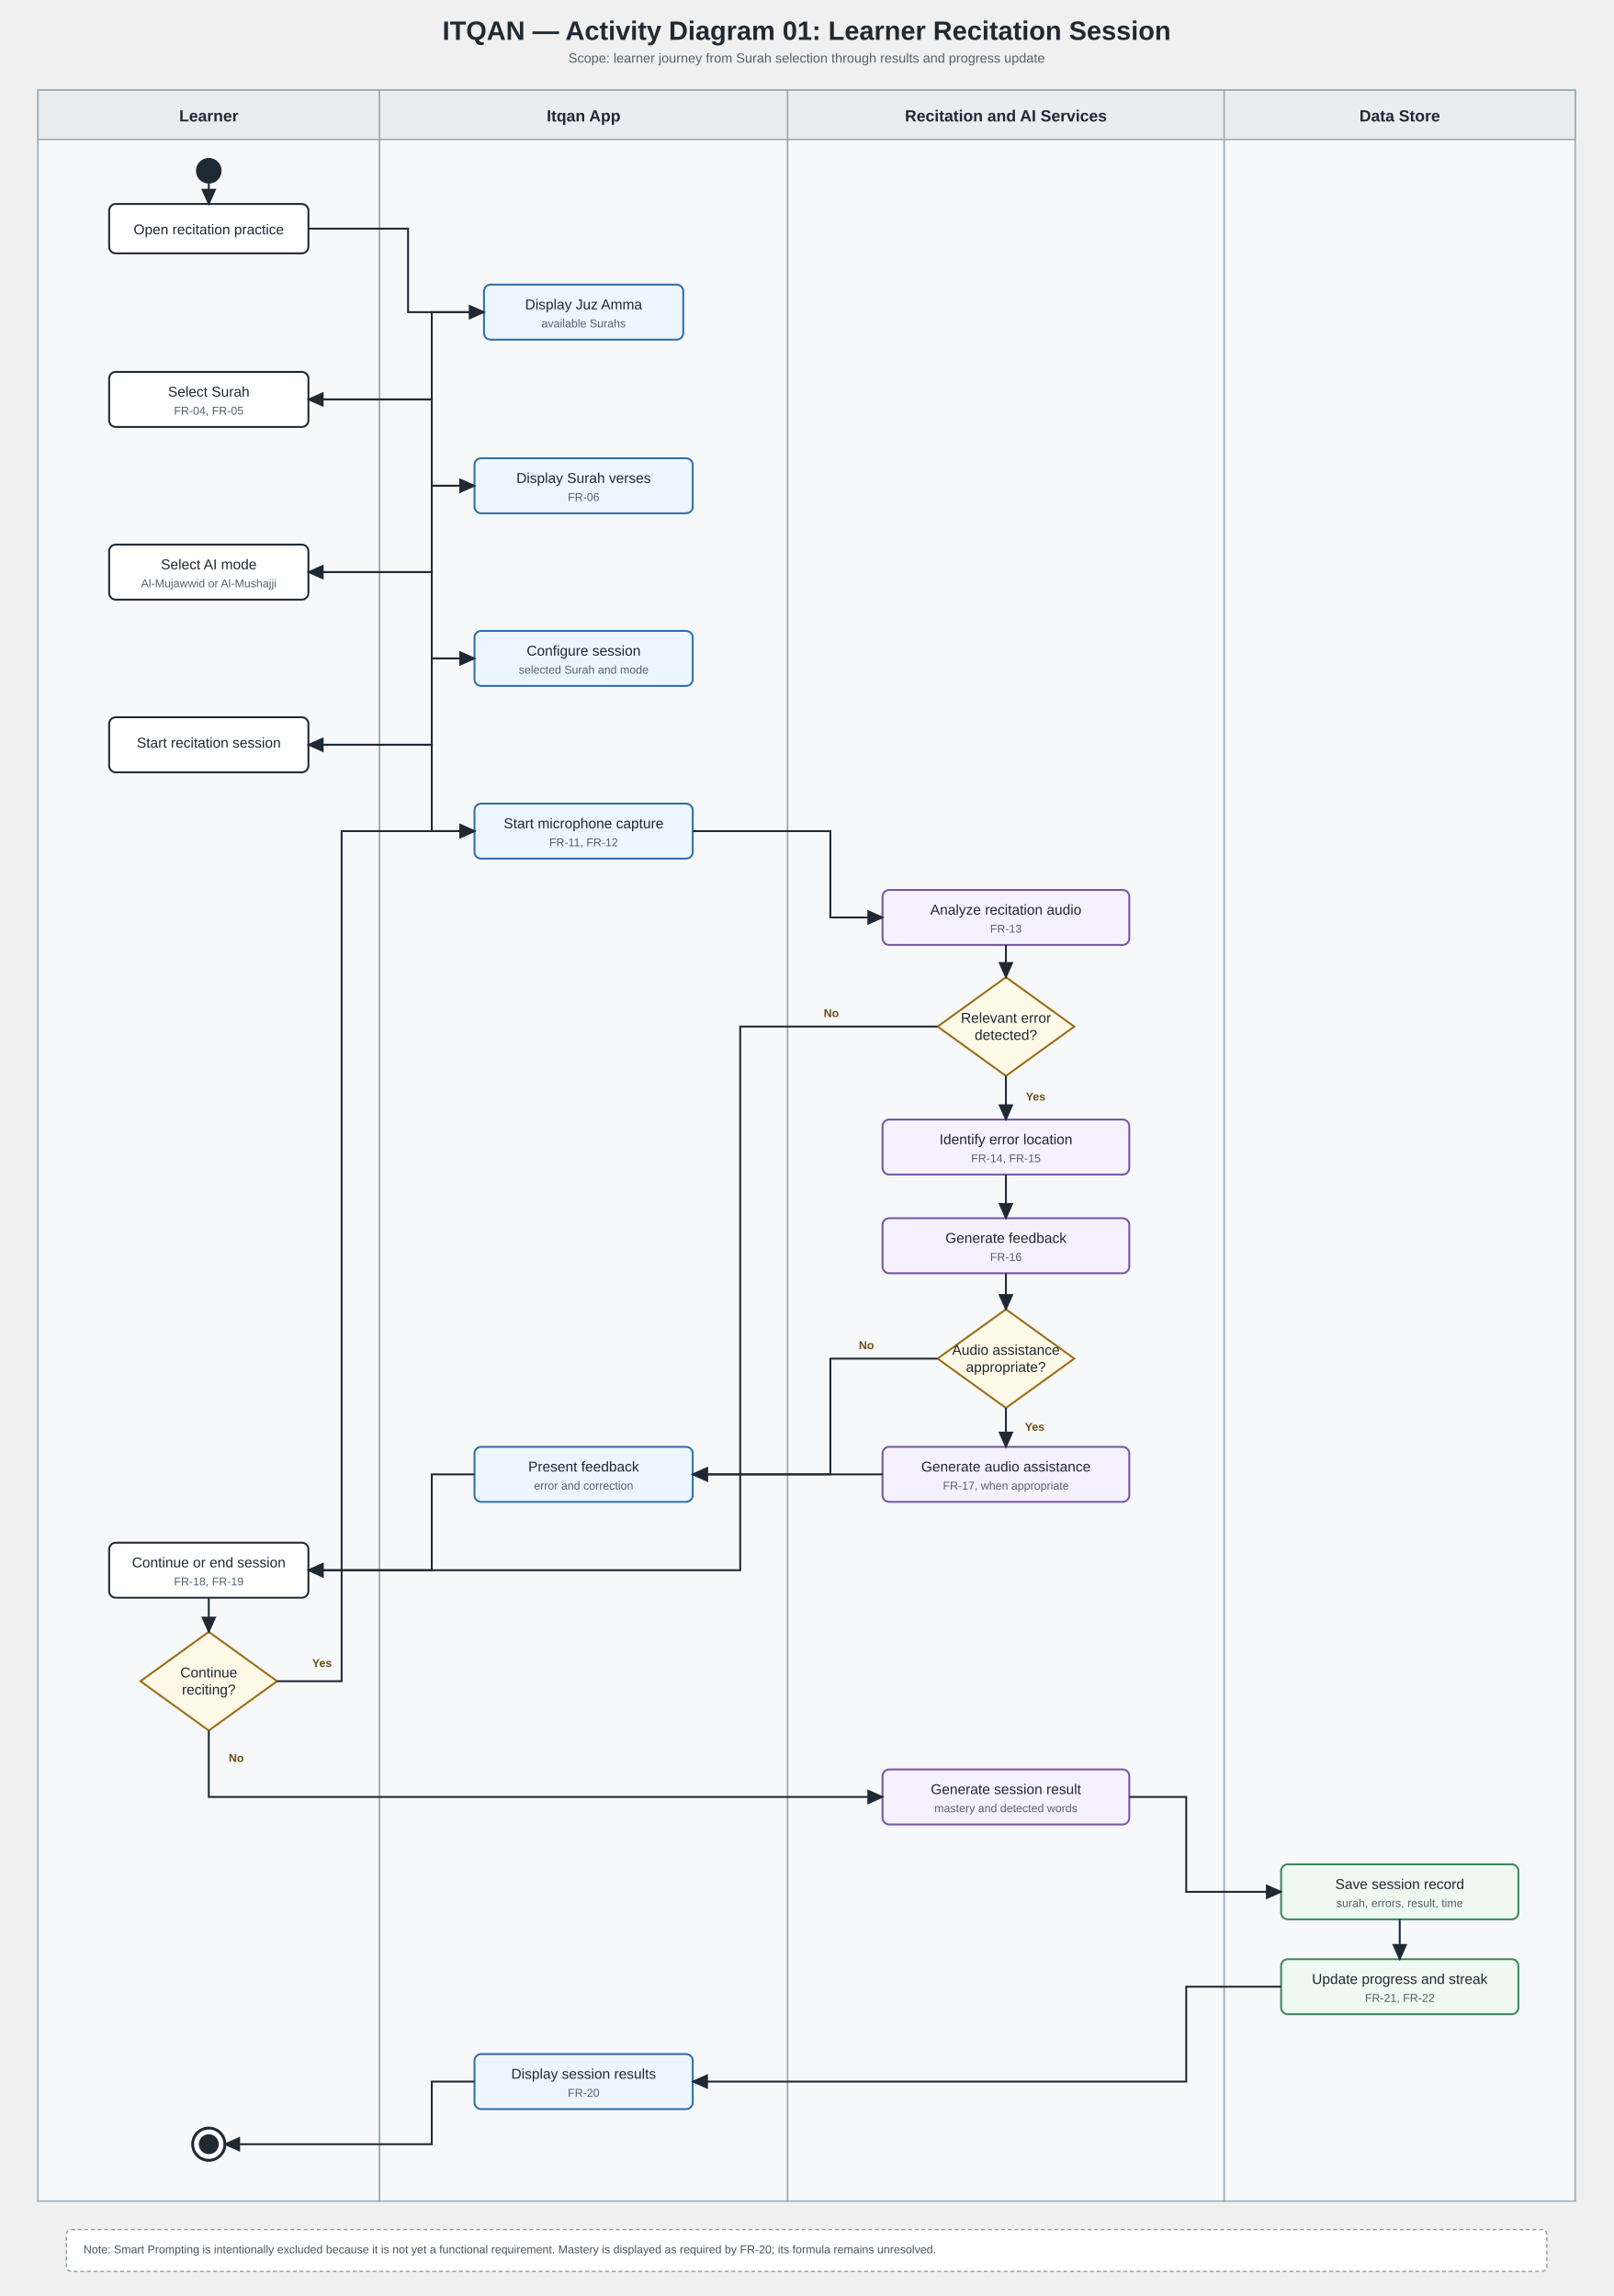
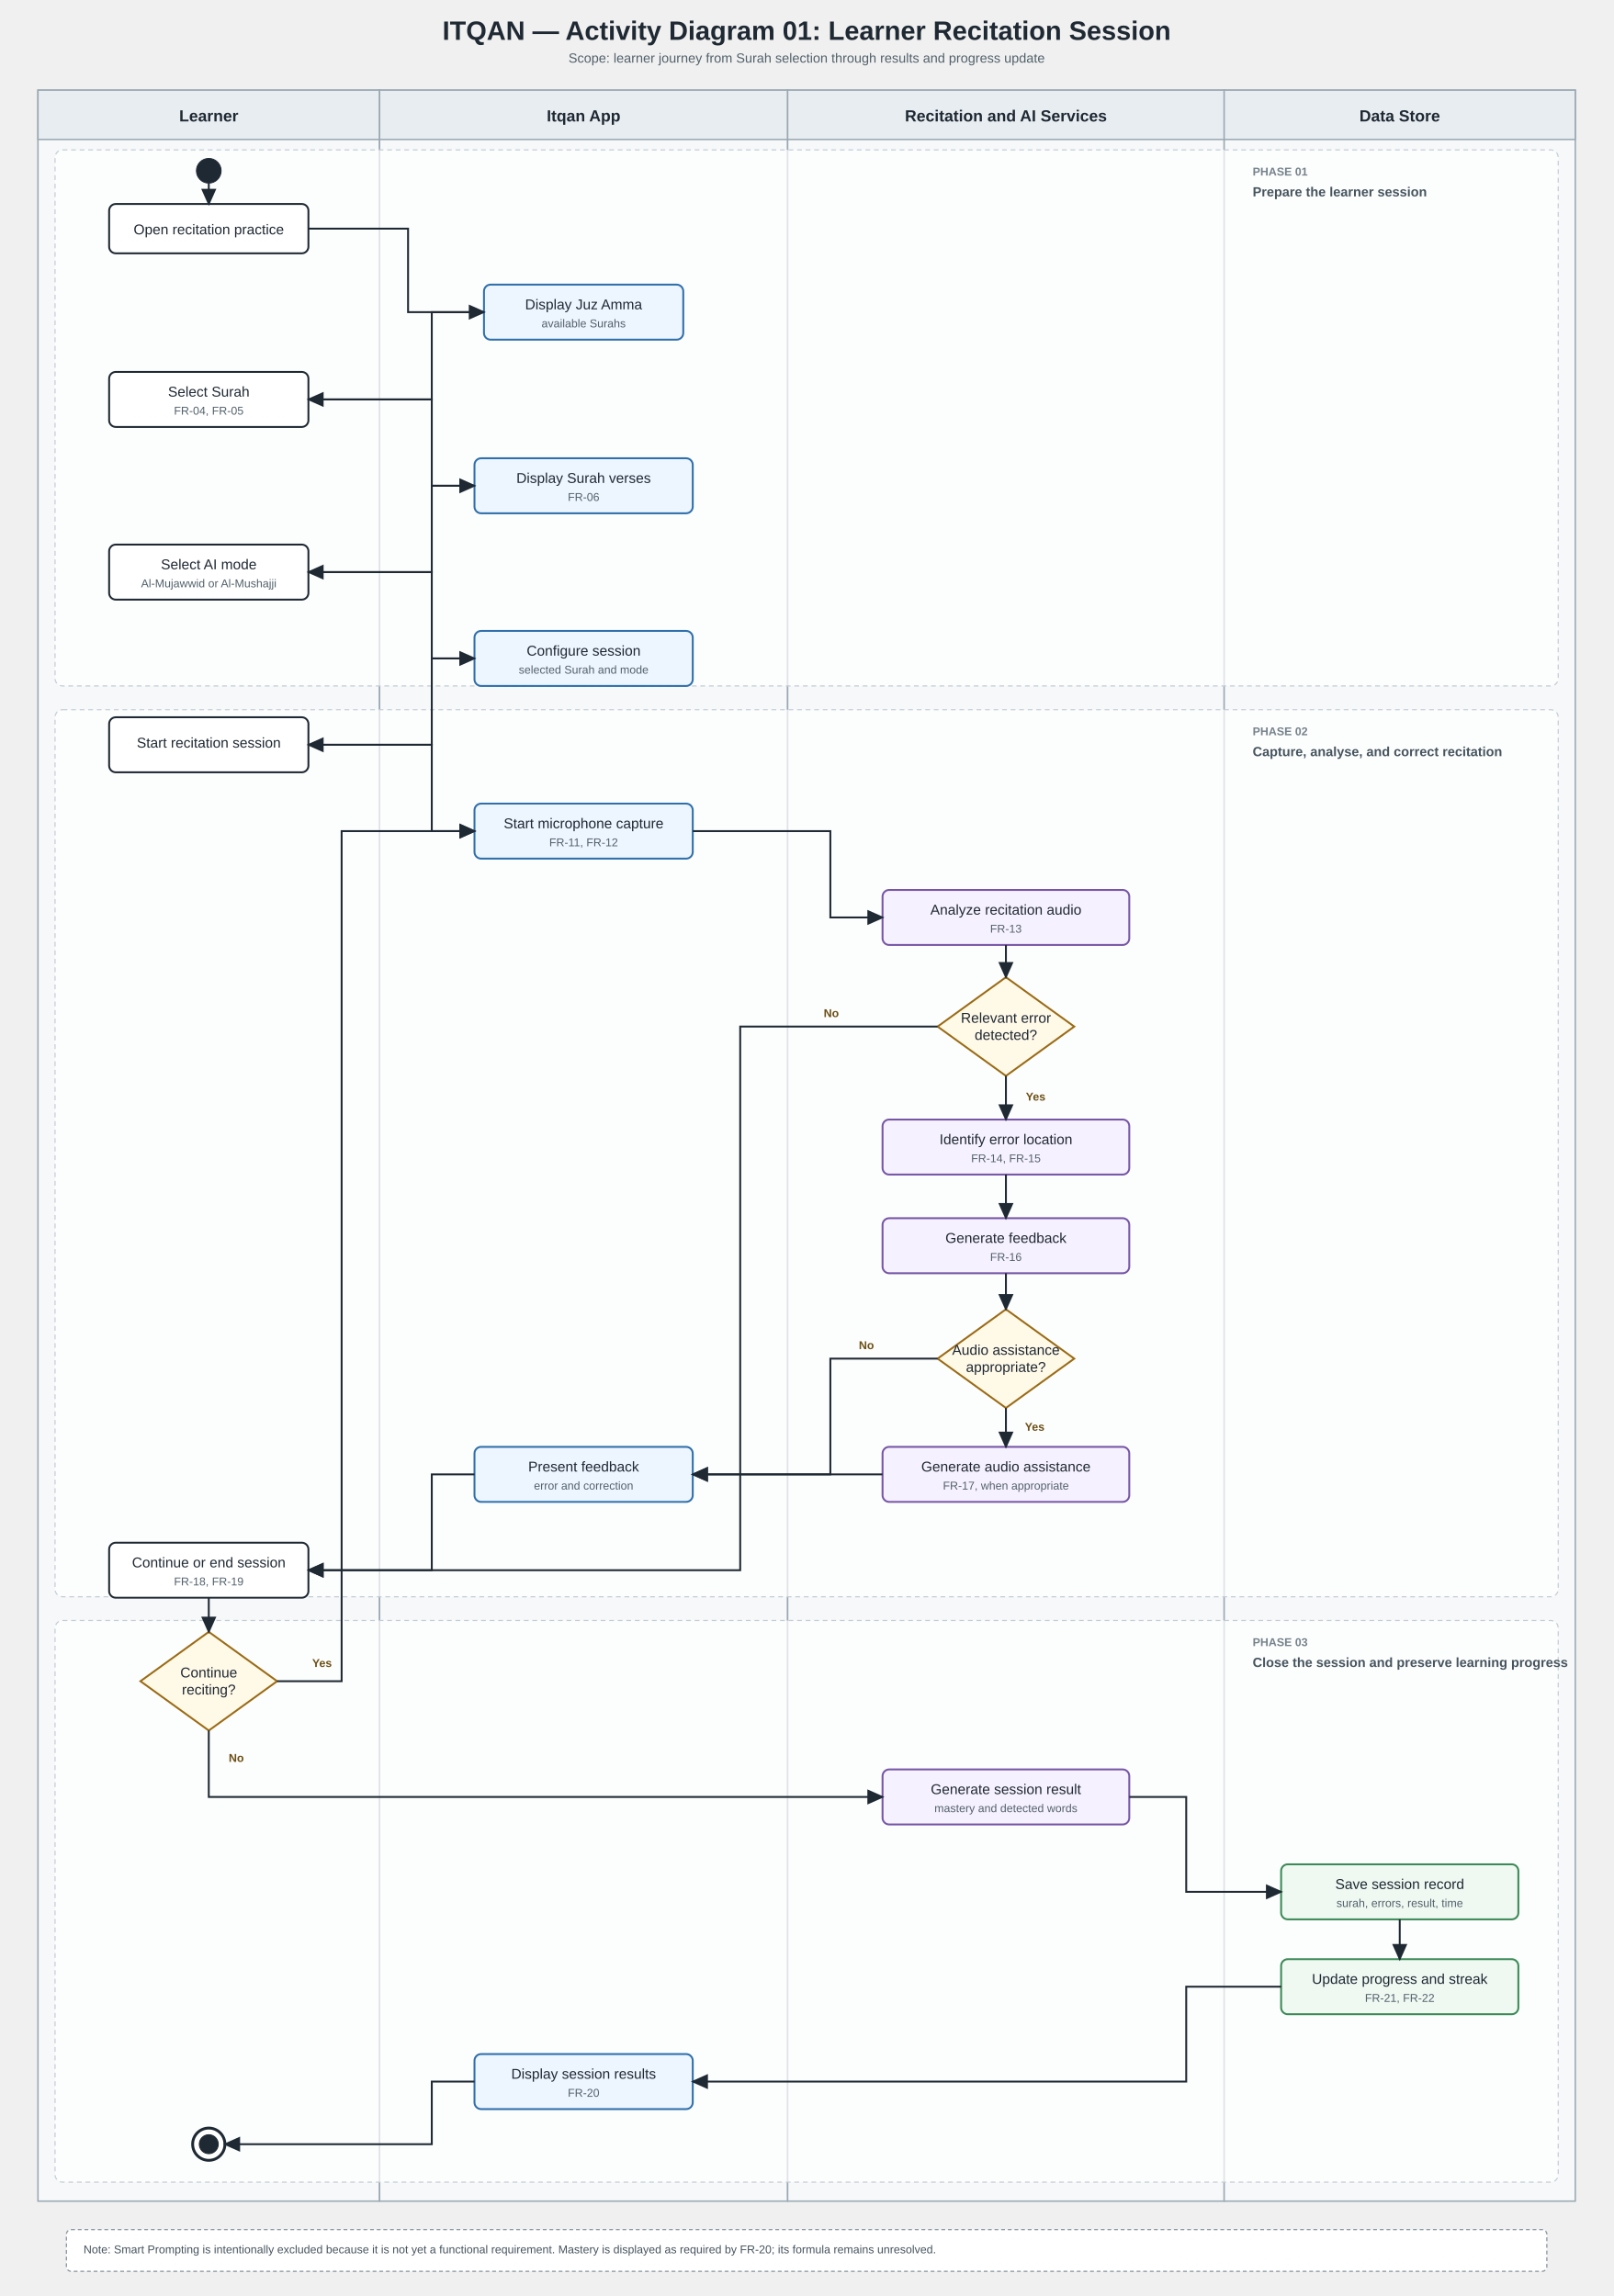
<svg xmlns="http://www.w3.org/2000/svg" width="1700" height="2420" viewBox="0 0 1700 2420">
  <defs>
    <marker id="arrow" markerWidth="10" markerHeight="10" refX="8" refY="4" orient="auto">
      <path d="M0,0 L9,4 L0,8 Z" fill="#1f2933" />
    </marker>
    <style>
      text{font-family:Arial,sans-serif;fill:#1f2933}
      .title{font-size:28px;font-weight:bold}
      .subtitle{font-size:14px;fill:#52616b}
      .lane{fill:#f6f8fa;stroke:#9aa8b2;stroke-width:1.5}
      .lanehead{fill:#e8edf1;stroke:#9aa8b2;stroke-width:1.5}
      .lanetext{font-size:17px;font-weight:bold}
      .action{fill:#ffffff;stroke:#1f2933;stroke-width:2}
      .system{fill:#edf5ff;stroke:#2f6fab;stroke-width:2}
      .ai{fill:#f6f1ff;stroke:#7656a6;stroke-width:2}
      .data{fill:#eff8f1;stroke:#3c8a57;stroke-width:2}
      .decision{fill:#fff9e8;stroke:#9a6b15;stroke-width:2}
      .event{fill:#1f2933;stroke:#1f2933}
      .end{fill:#ffffff;stroke:#1f2933;stroke-width:3}
      .label{font-size:15px;text-anchor:middle}
      .small{font-size:12px;fill:#52616b;text-anchor:middle}
      .flow{fill:none;stroke:#1f2933;stroke-width:2;marker-end:url(#arrow)}
      .note{fill:#ffffff;stroke:#8b98a1;stroke-width:1.3;stroke-dasharray:4 3}
      .notetext{font-size:12px;fill:#46545e}
+       .phase{fill:#ffffff;fill-opacity:.68;stroke:#c5cdd4;stroke-width:1.2;stroke-dasharray:5 4}
+       .phasetitle{font-size:14px;font-weight:bold;fill:#46545e}
+       .phaseid{font-size:12px;font-weight:bold;fill:#75828b}
      .tag{font-size:12px;font-weight:bold;fill:#6b4f14}
    </style>
  </defs>
  <text x="850" y="42" text-anchor="middle" class="title">ITQAN — Activity Diagram 01: Learner Recitation Session</text>
  <text x="850" y="66" text-anchor="middle" class="subtitle">Scope: learner journey from Surah selection through results and progress update</text>
  <rect x="40" y="95" width="360" height="2225" class="lane" />
  <rect x="400" y="95" width="430" height="2225" class="lane" />
  <rect x="830" y="95" width="460" height="2225" class="lane" />
  <rect x="1290" y="95" width="370" height="2225" class="lane" />
  <rect x="40" y="95" width="360" height="52" class="lanehead" />
  <rect x="400" y="95" width="430" height="52" class="lanehead" />
  <rect x="830" y="95" width="460" height="52" class="lanehead" />
  <rect x="1290" y="95" width="370" height="52" class="lanehead" />
  <text x="220" y="128" class="lanetext" text-anchor="middle">Learner</text>
  <text x="615" y="128" class="lanetext" text-anchor="middle">Itqan App</text>
  <text x="1060" y="128" class="lanetext" text-anchor="middle">Recitation and AI Services</text>
  <text x="1475" y="128" class="lanetext" text-anchor="middle">Data Store</text>
+   <rect x="58" y="158" width="1584" height="565" rx="8" class="phase" />
+   <text x="1320" y="185" class="phaseid">PHASE 01</text>
+   <text x="1320" y="207" class="phasetitle">Prepare the learner session</text>
+   <rect x="58" y="748" width="1584" height="935" rx="8" class="phase" />
+   <text x="1320" y="775" class="phaseid">PHASE 02</text>
+   <text x="1320" y="797" class="phasetitle">Capture, analyse, and correct recitation</text>
+   <rect x="58" y="1708" width="1584" height="592" rx="8" class="phase" />
+   <text x="1320" y="1735" class="phaseid">PHASE 03</text>
+   <text x="1320" y="1757" class="phasetitle">Close the session and preserve learning progress</text>
  <circle cx="220" cy="180" r="13" class="event" />
  <rect x="115" y="215" width="210" height="52" rx="7" class="action" />
  <text x="220" y="247" class="label">Open recitation practice</text>
  <path d="M220 193 L220 215" class="flow" />
  <rect x="510" y="300" width="210" height="58" rx="7" class="system" />
  <text x="615" y="326" class="label">Display Juz Amma</text>
  <text x="615" y="345" class="small">available Surahs</text>
  <path d="M325 241 L430 241 L430 329 L510 329" class="flow" />
  <rect x="115" y="392" width="210" height="58" rx="7" class="action" />
  <text x="220" y="418" class="label">Select Surah</text>
  <text x="220" y="437" class="small">FR-04, FR-05</text>
  <path d="M510 329 L455 329 L455 421 L325 421" class="flow" />
  <rect x="500" y="483" width="230" height="58" rx="7" class="system" />
  <text x="615" y="509" class="label">Display Surah verses</text>
  <text x="615" y="528" class="small">FR-06</text>
  <path d="M325 421 L455 421 L455 512 L500 512" class="flow" />
  <rect x="115" y="574" width="210" height="58" rx="7" class="action" />
  <text x="220" y="600" class="label">Select AI mode</text>
  <text x="220" y="619" class="small">Al-Mujawwid or Al-Mushajji</text>
  <path d="M500 512 L455 512 L455 603 L325 603" class="flow" />
  <rect x="500" y="665" width="230" height="58" rx="7" class="system" />
  <text x="615" y="691" class="label">Configure session</text>
  <text x="615" y="710" class="small">selected Surah and mode</text>
  <path d="M325 603 L455 603 L455 694 L500 694" class="flow" />
  <rect x="115" y="756" width="210" height="58" rx="7" class="action" />
  <text x="220" y="788" class="label">Start recitation session</text>
  <path d="M500 694 L455 694 L455 785 L325 785" class="flow" />
  <rect x="500" y="847" width="230" height="58" rx="7" class="system" />
  <text x="615" y="873" class="label">Start microphone capture</text>
  <text x="615" y="892" class="small">FR-11, FR-12</text>
  <path d="M325 785 L455 785 L455 876 L500 876" class="flow" />
  <rect x="930" y="938" width="260" height="58" rx="7" class="ai" />
  <text x="1060" y="964" class="label">Analyze recitation audio</text>
  <text x="1060" y="983" class="small">FR-13</text>
  <path d="M730 876 L875 876 L875 967 L930 967" class="flow" />
  <path d="M1060 1030 L1132 1082 L1060 1134 L988 1082 Z" class="decision" />
  <text x="1060" y="1078" class="label">Relevant error</text>
  <text x="1060" y="1096" class="label">detected?</text>
  <path d="M1060 996 L1060 1030" class="flow" />
  <rect x="930" y="1180" width="260" height="58" rx="7" class="ai" />
  <text x="1060" y="1206" class="label">Identify error location</text>
  <text x="1060" y="1225" class="small">FR-14, FR-15</text>
  <path d="M1060 1134 L1060 1180" class="flow" />
  <text x="1081" y="1160" class="tag">Yes</text>
  <path d="M988 1082 L780 1082 L780 1655 L325 1655" class="flow" />
  <text x="868" y="1072" class="tag">No</text>
  <rect x="930" y="1284" width="260" height="58" rx="7" class="ai" />
  <text x="1060" y="1310" class="label">Generate feedback</text>
  <text x="1060" y="1329" class="small">FR-16</text>
  <path d="M1060 1238 L1060 1284" class="flow" />
  <path d="M1060 1380 L1132 1432 L1060 1484 L988 1432 Z" class="decision" />
  <text x="1060" y="1428" class="label">Audio assistance</text>
  <text x="1060" y="1446" class="label">appropriate?</text>
  <path d="M1060 1342 L1060 1380" class="flow" />
  <rect x="500" y="1525" width="230" height="58" rx="7" class="system" />
  <text x="615" y="1551" class="label">Present feedback</text>
  <text x="615" y="1570" class="small">error and correction</text>
  <path d="M988 1432 L875 1432 L875 1554 L730 1554" class="flow" />
  <text x="905" y="1422" class="tag">No</text>
  <rect x="930" y="1525" width="260" height="58" rx="7" class="ai" />
  <text x="1060" y="1551" class="label">Generate audio assistance</text>
  <text x="1060" y="1570" class="small">FR-17, when appropriate</text>
  <path d="M1060 1484 L1060 1525" class="flow" />
  <text x="1080" y="1508" class="tag">Yes</text>
  <path d="M930 1554 L875 1554 L875 1554 L730 1554" class="flow" />
  <rect x="115" y="1626" width="210" height="58" rx="7" class="action" />
  <text x="220" y="1652" class="label">Continue or end session</text>
  <text x="220" y="1671" class="small">FR-18, FR-19</text>
  <path d="M500 1554 L455 1554 L455 1655 L325 1655" class="flow" />
  <path d="M220 1720 L292 1772 L220 1824 L148 1772 Z" class="decision" />
  <text x="220" y="1768" class="label">Continue</text>
  <text x="220" y="1786" class="label">reciting?</text>
  <path d="M220 1684 L220 1720" class="flow" />
  <path d="M292 1772 L360 1772 L360 876 L500 876" class="flow" />
  <text x="329" y="1757" class="tag">Yes</text>
  <rect x="930" y="1865" width="260" height="58" rx="7" class="ai" />
  <text x="1060" y="1891" class="label">Generate session result</text>
  <text x="1060" y="1910" class="small">mastery and detected words</text>
  <path d="M220 1824 L220 1894 L930 1894" class="flow" />
  <text x="241" y="1857" class="tag">No</text>
  <rect x="1350" y="1965" width="250" height="58" rx="7" class="data" />
  <text x="1475" y="1991" class="label">Save session record</text>
  <text x="1475" y="2010" class="small">surah, errors, result, time</text>
  <path d="M1190 1894 L1250 1894 L1250 1994 L1350 1994" class="flow" />
  <rect x="1350" y="2065" width="250" height="58" rx="7" class="data" />
  <text x="1475" y="2091" class="label">Update progress and streak</text>
  <text x="1475" y="2110" class="small">FR-21, FR-22</text>
  <path d="M1475 2023 L1475 2065" class="flow" />
  <rect x="500" y="2165" width="230" height="58" rx="7" class="system" />
  <text x="615" y="2191" class="label">Display session results</text>
  <text x="615" y="2210" class="small">FR-20</text>
  <path d="M1350 2094 L1250 2094 L1250 2194 L730 2194" class="flow" />
  <circle cx="220" cy="2260" r="17" class="end" />
  <circle cx="220" cy="2260" r="10" class="event" />
  <path d="M500 2194 L455 2194 L455 2260 L237 2260" class="flow" />
  <rect x="70" y="2350" width="1560" height="44" rx="5" class="note" />
  <text x="88" y="2375" class="notetext">Note: Smart Prompting is intentionally excluded because it is not yet a functional requirement. Mastery is displayed as required by FR-20; its formula remains unresolved.</text>
</svg>
